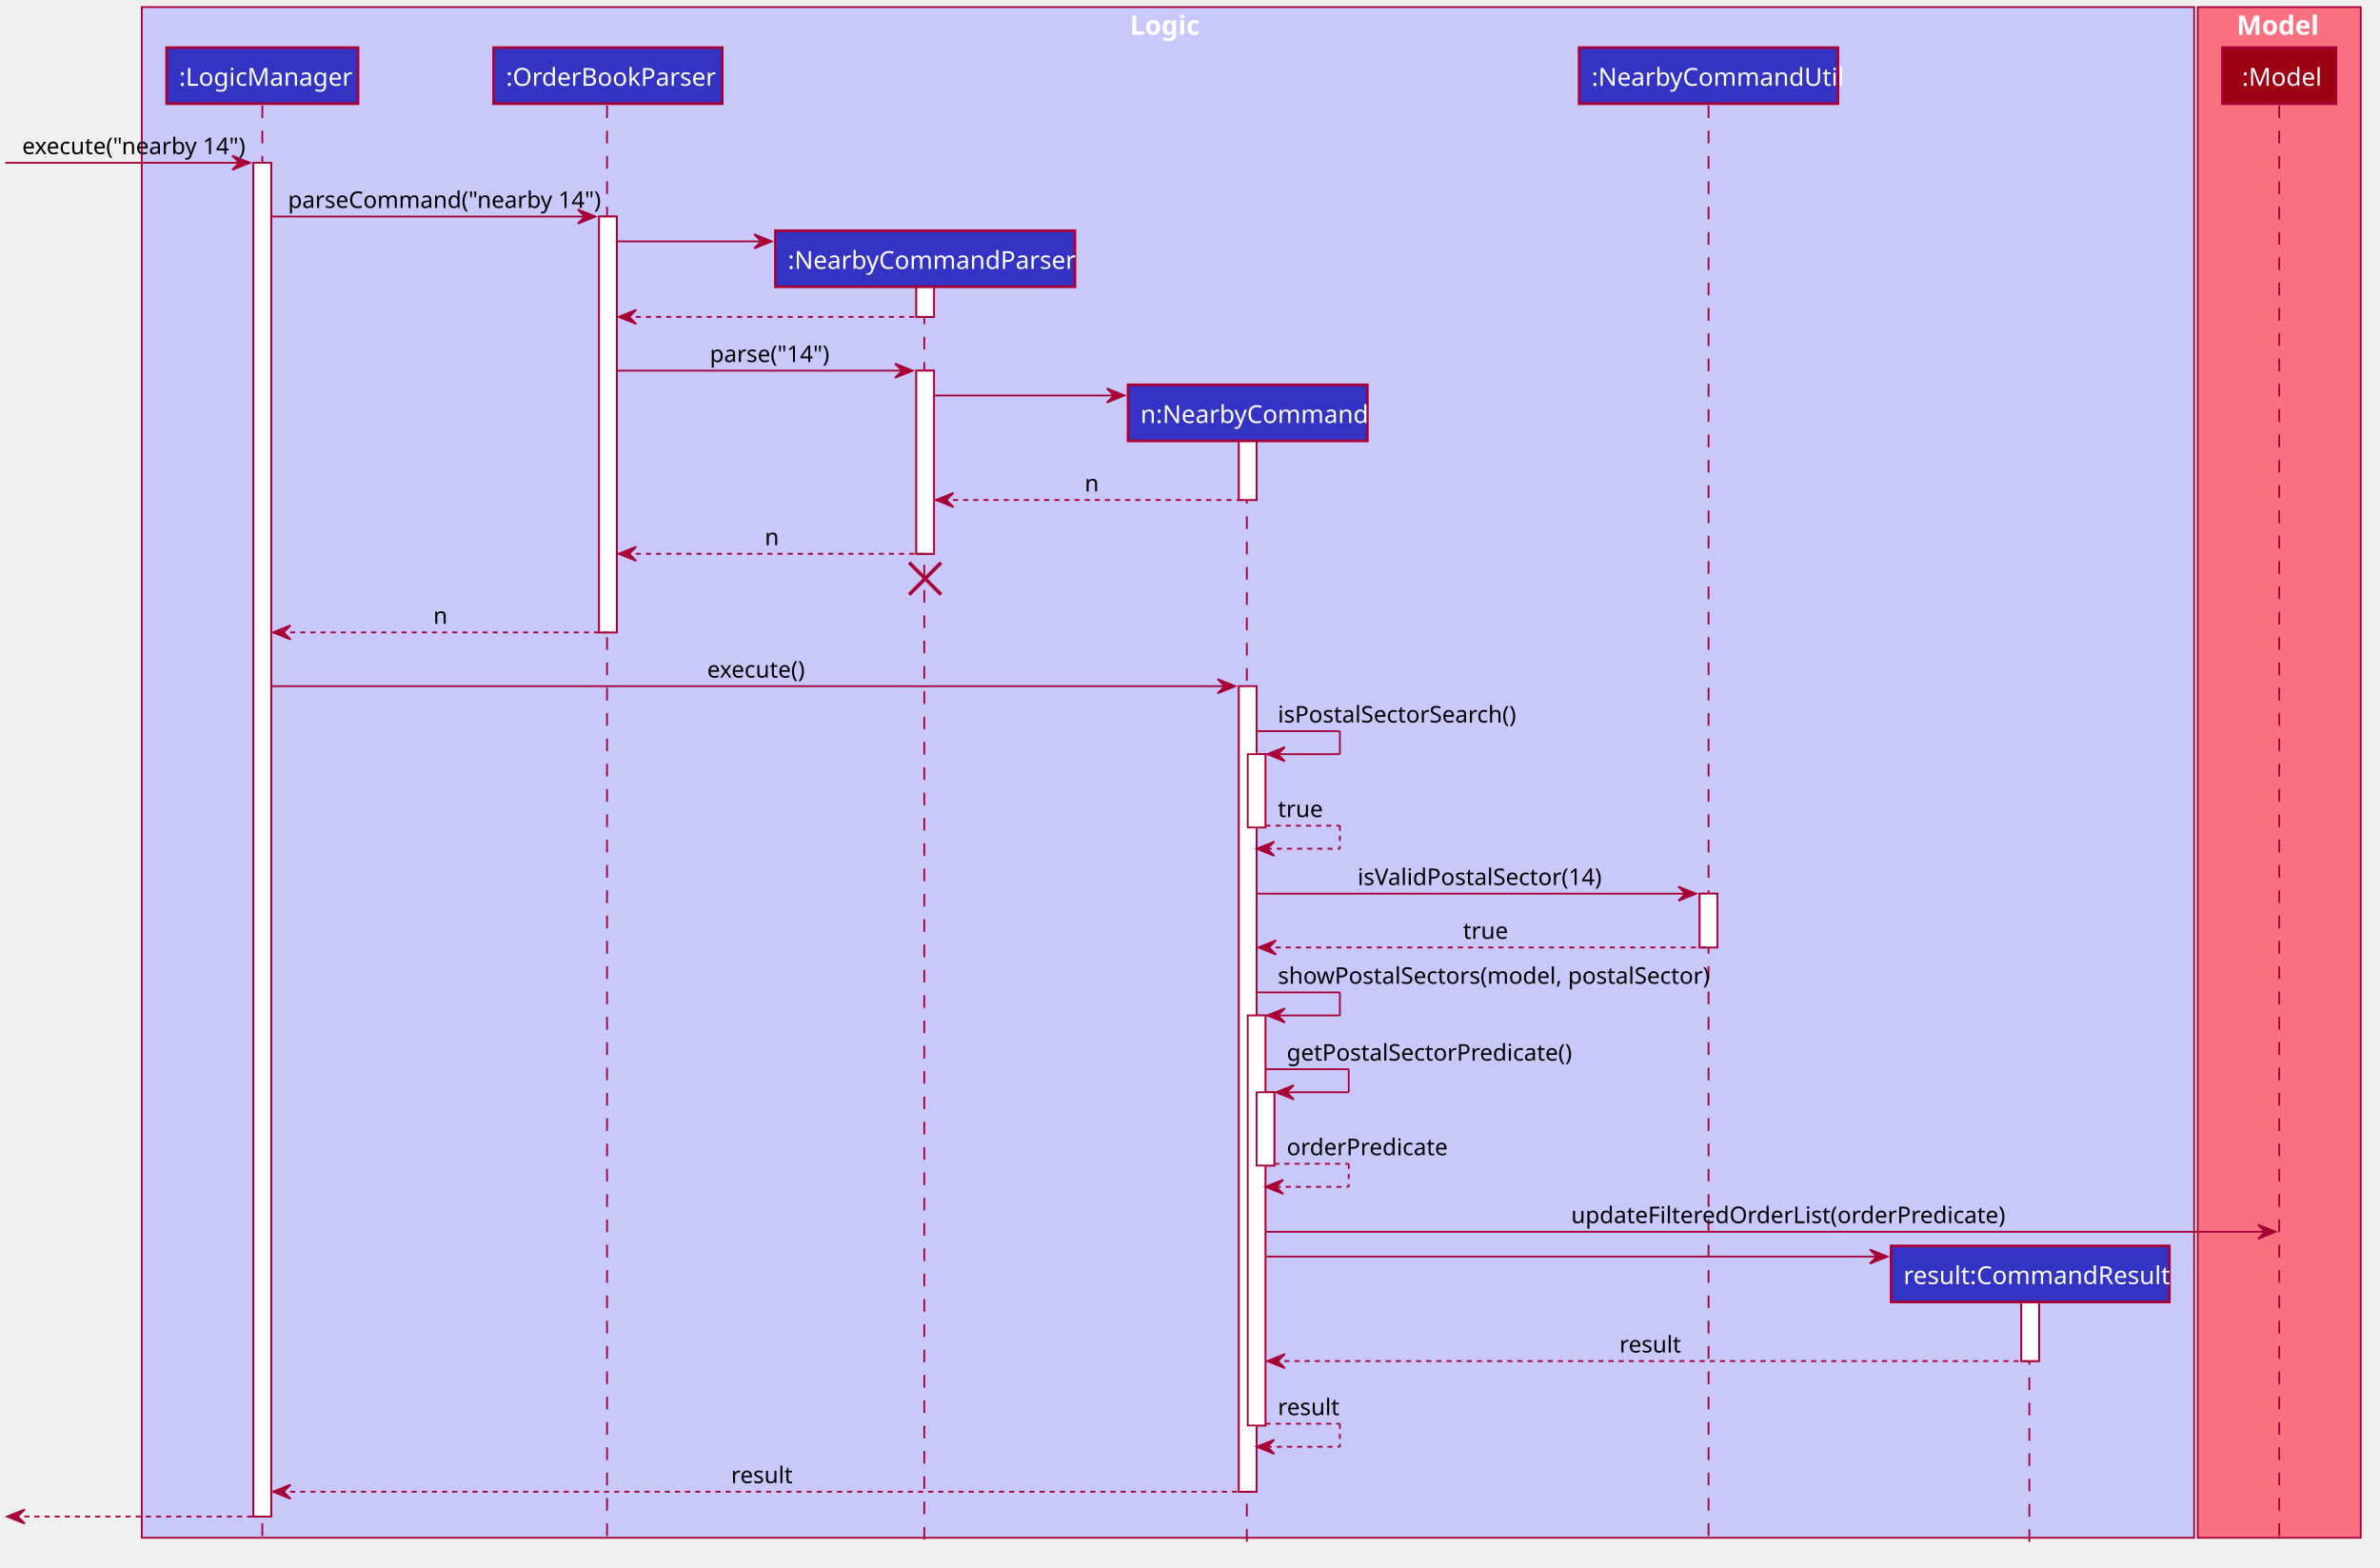
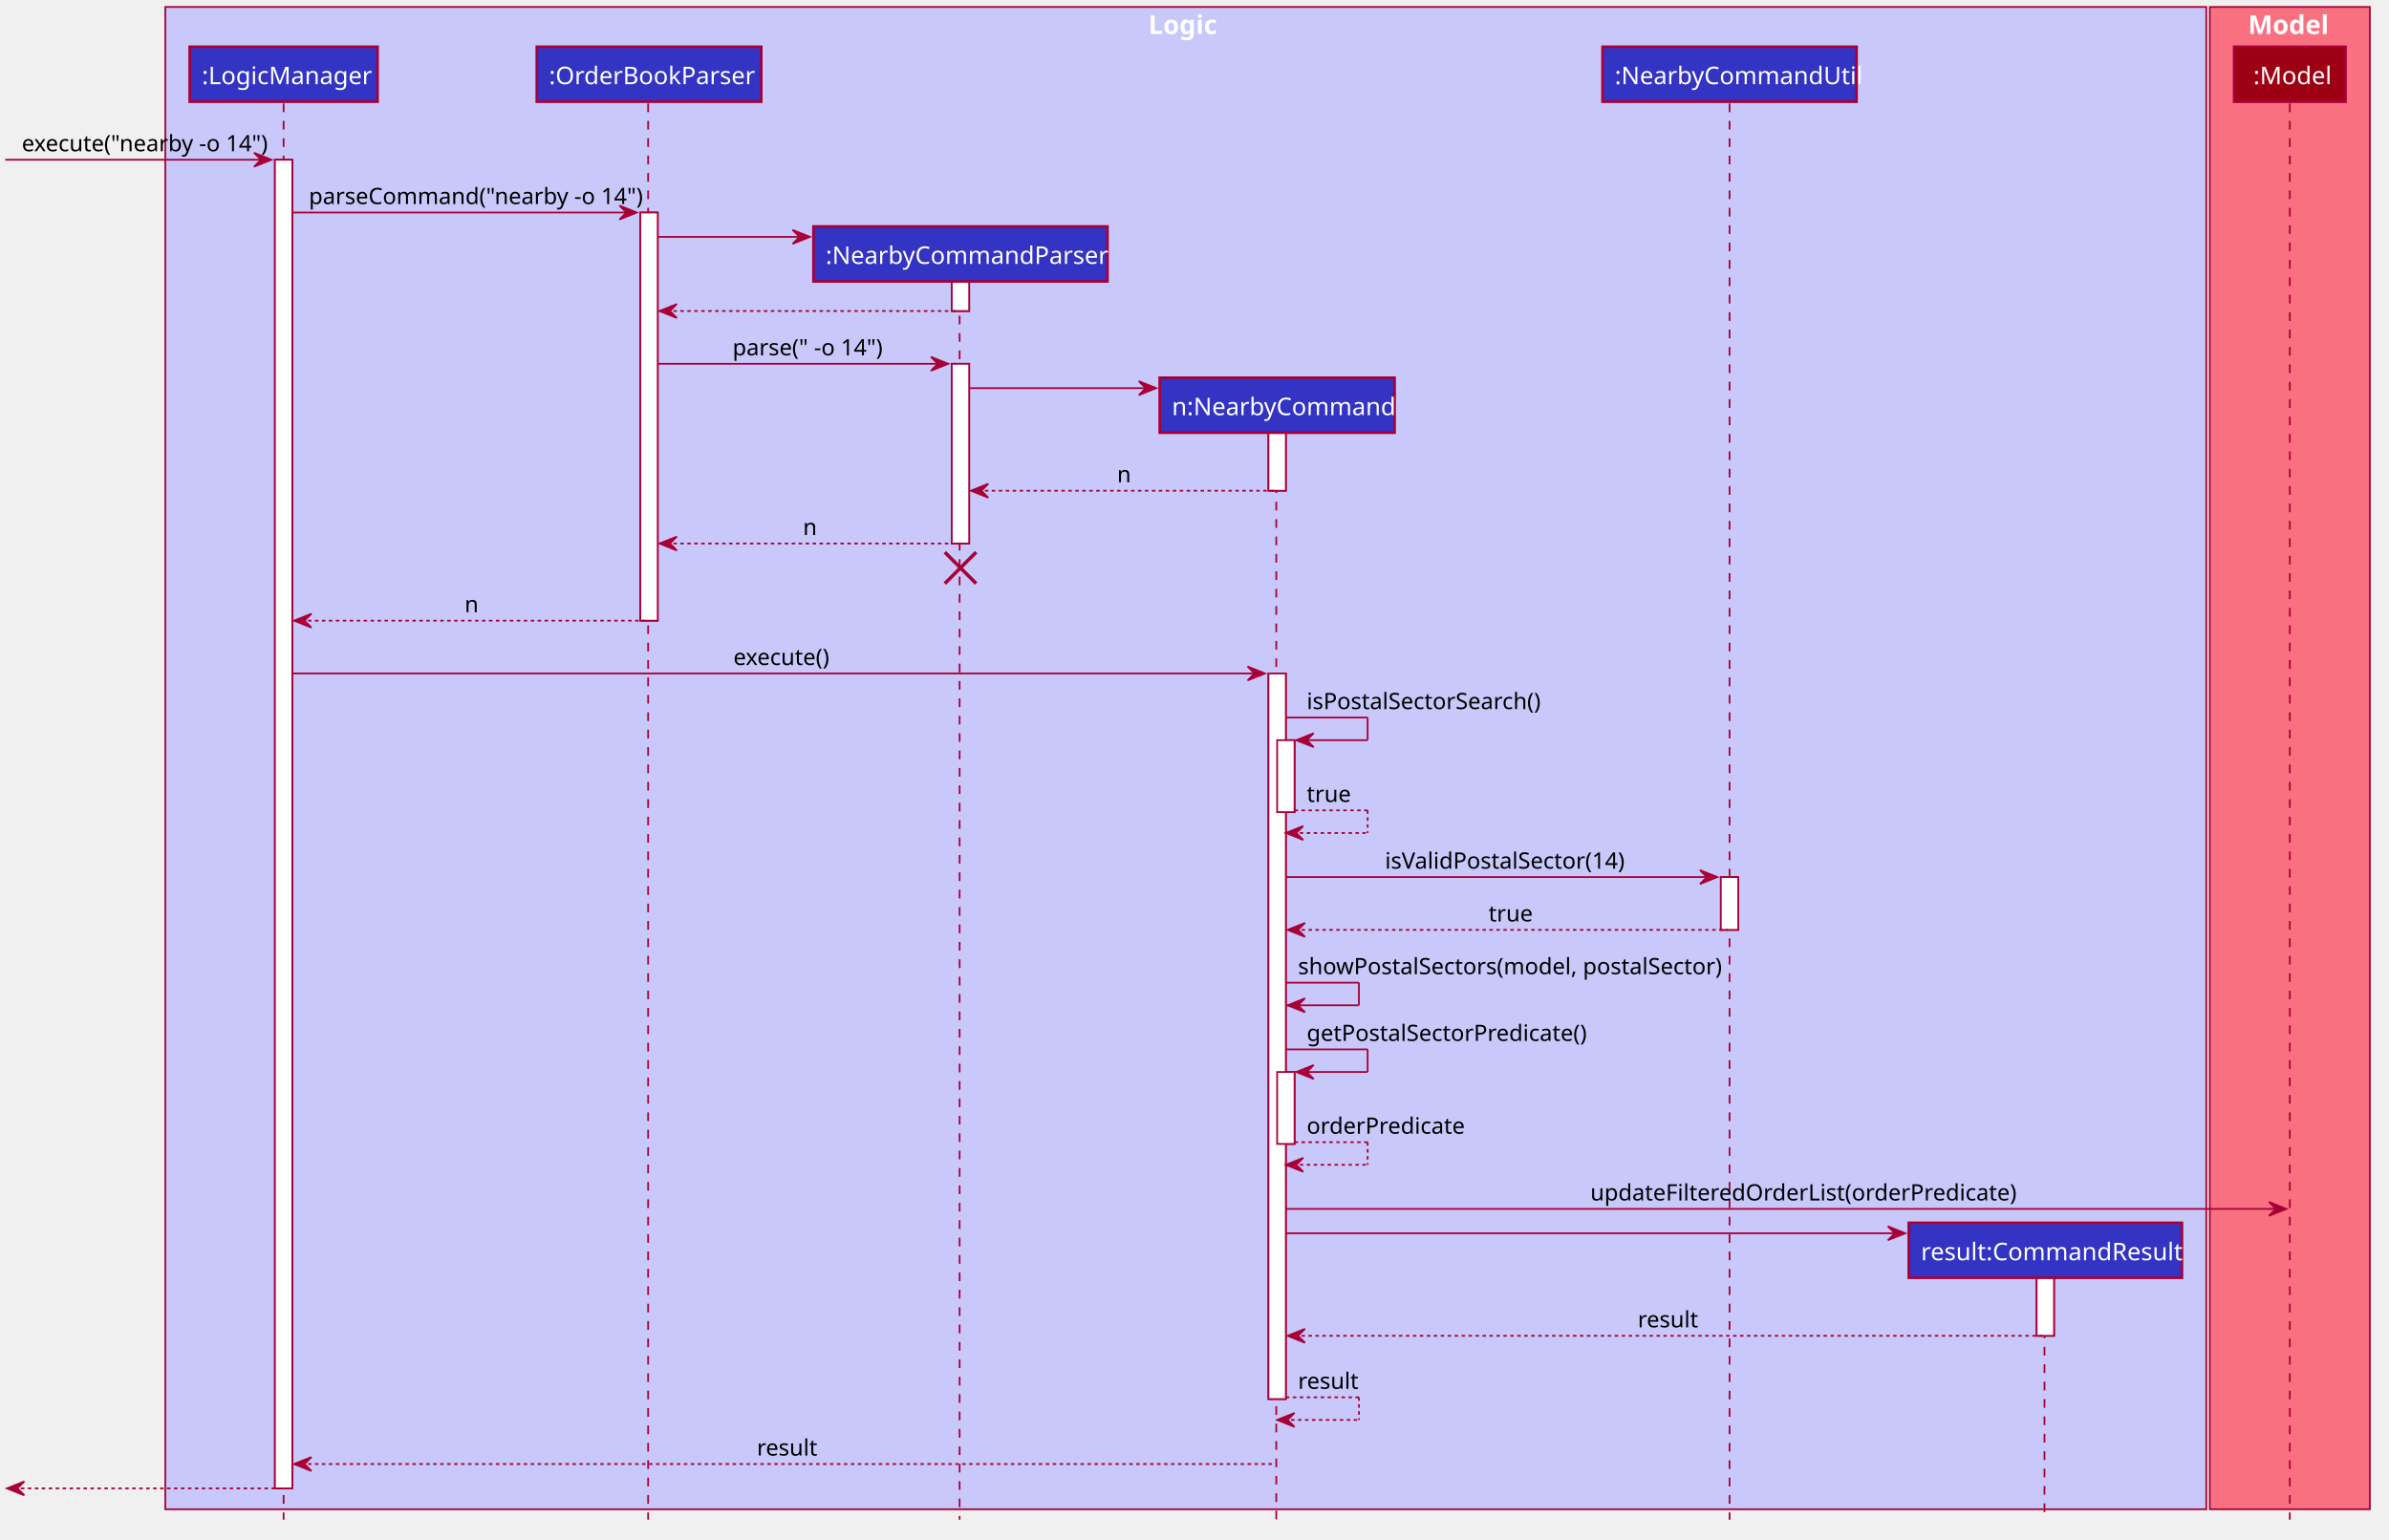
- <svg xmlns="http://www.w3.org/2000/svg" contentScriptType="application/ecmascript" contentStyleType="text/css" height="619.5px" preserveAspectRatio="none" style="width:940px;height:619px;" version="1.1" viewBox="0 0 940 619" width="940.1px" zoomAndPan="magnify">
+ <svg xmlns="http://www.w3.org/2000/svg" contentScriptType="application/ecmascript" contentStyleType="text/css" height="885px" preserveAspectRatio="none" style="width:1373px;height:885px;" version="1.1" viewBox="0 0 1373 885" width="1373px" zoomAndPan="magnify">
  <defs />
  <g>
-     <rect fill="#C8C8FA" height="604.543" style="stroke: #A80036; stroke-width: 0.7;" width="810.6" x="56" y="2.8" />
-     <text fill="#FFFFFF" font-family="sans-serif" font-size="10.5" font-weight="bold" lengthAdjust="spacingAndGlyphs" textLength="27.3" x="446.25" y="13.7">Logic</text>
-     <rect fill="#F97181" height="604.543" style="stroke: #A80036; stroke-width: 0.7;" width="64.4" x="868" y="2.8" />
-     <text fill="#FFFFFF" font-family="sans-serif" font-size="10.5" font-weight="bold" lengthAdjust="spacingAndGlyphs" textLength="30.8" x="883.4" y="13.7">Model</text>
-     <rect fill="#FFFFFF" height="534.663" style="stroke: #A80036; stroke-width: 0.7;" width="7" x="100.1" y="64.28" />
-     <rect fill="#FFFFFF" height="164.238" style="stroke: #A80036; stroke-width: 0.7;" width="7" x="236.6" y="85.526" />
-     <rect fill="#FFFFFF" height="22.827" style="stroke: #A80036; stroke-width: 0.7;" width="7" x="361.9" y="102.326" />
-     <rect fill="#FFFFFF" height="72.319" style="stroke: #A80036; stroke-width: 0.7;" width="7" x="361.9" y="146.398" />
-     <rect fill="#FFFFFF" height="34.273" style="stroke: #A80036; stroke-width: 0.7;" width="7" x="489.3" y="163.198" />
-     <rect fill="#FFFFFF" height="318.134" style="stroke: #A80036; stroke-width: 0.7;" width="7" x="489.3" y="271.009" />
-     <rect fill="#FFFFFF" height="28.946" style="stroke: #A80036; stroke-width: 0.7;" width="7" x="492.8" y="297.856" />
-     <rect fill="#FFFFFF" height="161.957" style="stroke: #A80036; stroke-width: 0.7;" width="7" x="492.8" y="401.04" />
-     <rect fill="#FFFFFF" height="28.946" style="stroke: #A80036; stroke-width: 0.7;" width="7" x="496.3" y="431.386" />
-     <rect fill="#FFFFFF" height="21.246" style="stroke: #A80036; stroke-width: 0.7;" width="7" x="671.3" y="352.948" />
-     <rect fill="#FFFFFF" height="34.273" style="stroke: #A80036; stroke-width: 0.7;" width="7" x="798.35" y="503.278" />
-     <line style="stroke: #A80036; stroke-width: 0.7; stroke-dasharray: 5.0,5.0;" x1="103.6" x2="103.6" y1="41.634" y2="611.543" />
-     <line style="stroke: #A80036; stroke-width: 0.7; stroke-dasharray: 5.0,5.0;" x1="239.75" x2="239.75" y1="41.634" y2="611.543" />
-     <line style="stroke: #A80036; stroke-width: 0.7; stroke-dasharray: 5.0,5.0;" x1="365.05" x2="365.05" y1="113.039" y2="611.543" />
-     <line style="stroke: #A80036; stroke-width: 0.7; stroke-dasharray: 5.0,5.0;" x1="492.45" x2="492.45" y1="173.912" y2="611.543" />
-     <line style="stroke: #A80036; stroke-width: 0.7; stroke-dasharray: 5.0,5.0;" x1="674.8" x2="674.8" y1="41.634" y2="611.543" />
-     <line style="stroke: #A80036; stroke-width: 0.7; stroke-dasharray: 5.0,5.0;" x1="801.5" x2="801.5" y1="513.991" y2="611.543" />
-     <line style="stroke: #A80036; stroke-width: 0.7; stroke-dasharray: 5.0,5.0;" x1="900.2" x2="900.2" y1="41.634" y2="611.543" />
-     <rect fill="#3333C4" height="22.127" style="stroke: #A80036; stroke-width: 1.05;" width="75.6" x="65.8" y="18.807" />
-     <text fill="#FFFFFF" font-family="sans-serif" font-size="9.8" lengthAdjust="spacingAndGlyphs" textLength="65.8" x="70.7" y="33.88">:LogicManager</text>
-     <rect fill="#3333C4" height="22.127" style="stroke: #A80036; stroke-width: 1.05;" width="90.3" x="194.95" y="18.807" />
-     <text fill="#FFFFFF" font-family="sans-serif" font-size="9.8" lengthAdjust="spacingAndGlyphs" textLength="80.5" x="199.85" y="33.88">:OrderBookParser</text>
-     <rect fill="#3333C4" height="22.127" style="stroke: #A80036; stroke-width: 1.05;" width="102.2" x="623.7" y="18.807" />
-     <text fill="#FFFFFF" font-family="sans-serif" font-size="9.8" lengthAdjust="spacingAndGlyphs" textLength="92.4" x="628.6" y="33.88">:NearbyCommandUtil</text>
-     <rect fill="#9D0012" height="22.127" style="stroke: #A80036; stroke-width: 1.05;" width="44.8" x="877.8" y="18.807" />
-     <text fill="#FFFFFF" font-family="sans-serif" font-size="9.8" lengthAdjust="spacingAndGlyphs" textLength="29.4" x="885.5" y="33.88">:Model</text>
-     <rect fill="#FFFFFF" height="534.663" style="stroke: #A80036; stroke-width: 0.7;" width="7" x="100.1" y="64.28" />
-     <rect fill="#FFFFFF" height="164.238" style="stroke: #A80036; stroke-width: 0.7;" width="7" x="236.6" y="85.526" />
-     <rect fill="#FFFFFF" height="22.827" style="stroke: #A80036; stroke-width: 0.7;" width="7" x="361.9" y="102.326" />
-     <rect fill="#FFFFFF" height="72.319" style="stroke: #A80036; stroke-width: 0.7;" width="7" x="361.9" y="146.398" />
-     <rect fill="#FFFFFF" height="34.273" style="stroke: #A80036; stroke-width: 0.7;" width="7" x="489.3" y="163.198" />
-     <rect fill="#FFFFFF" height="318.134" style="stroke: #A80036; stroke-width: 0.7;" width="7" x="489.3" y="271.009" />
-     <rect fill="#FFFFFF" height="28.946" style="stroke: #A80036; stroke-width: 0.7;" width="7" x="492.8" y="297.856" />
-     <rect fill="#FFFFFF" height="161.957" style="stroke: #A80036; stroke-width: 0.7;" width="7" x="492.8" y="401.04" />
-     <rect fill="#FFFFFF" height="28.946" style="stroke: #A80036; stroke-width: 0.7;" width="7" x="496.3" y="431.386" />
-     <rect fill="#FFFFFF" height="21.246" style="stroke: #A80036; stroke-width: 0.7;" width="7" x="671.3" y="352.948" />
-     <rect fill="#FFFFFF" height="34.273" style="stroke: #A80036; stroke-width: 0.7;" width="7" x="798.35" y="503.278" />
-     <polygon fill="#A80036" points="91.7,61.48,98.7,64.28,91.7,67.08,94.5,64.28" style="stroke: #A80036; stroke-width: 0.7;" />
-     <line style="stroke: #A80036; stroke-width: 0.7;" x1="2.1" x2="95.9" y1="64.28" y2="64.28" />
-     <text fill="#000000" font-family="sans-serif" font-size="9.1" lengthAdjust="spacingAndGlyphs" textLength="84.7" x="8.75" y="60.88">execute("nearby 14")</text>
-     <polygon fill="#A80036" points="228.2,82.726,235.2,85.526,228.2,88.326,231,85.526" style="stroke: #A80036; stroke-width: 0.7;" />
-     <line style="stroke: #A80036; stroke-width: 0.7;" x1="107.1" x2="232.4" y1="85.526" y2="85.526" />
-     <text fill="#000000" font-family="sans-serif" font-size="9.1" lengthAdjust="spacingAndGlyphs" textLength="116.2" x="113.75" y="82.126">parseCommand("nearby 14")</text>
-     <polygon fill="#A80036" points="297.85,92.526,304.85,95.326,297.85,98.126,300.65,95.326" style="stroke: #A80036; stroke-width: 0.7;" />
-     <line style="stroke: #A80036; stroke-width: 0.7;" x1="243.6" x2="302.05" y1="95.326" y2="95.326" />
-     <rect fill="#3333C4" height="22.127" style="stroke: #A80036; stroke-width: 1.05;" width="118.3" x="306.25" y="91.126" />
-     <text fill="#FFFFFF" font-family="sans-serif" font-size="9.8" lengthAdjust="spacingAndGlyphs" textLength="108.5" x="311.15" y="106.199">:NearbyCommandParser</text>
-     <polygon fill="#A80036" points="251.3,122.352,244.3,125.152,251.3,127.952,248.5,125.152" style="stroke: #A80036; stroke-width: 0.7;" />
-     <line style="stroke: #A80036; stroke-width: 0.7; stroke-dasharray: 2.0,2.0;" x1="247.1" x2="364.7" y1="125.152" y2="125.152" />
-     <polygon fill="#A80036" points="353.5,143.598,360.5,146.398,353.5,149.198,356.3,146.398" style="stroke: #A80036; stroke-width: 0.7;" />
-     <line style="stroke: #A80036; stroke-width: 0.7;" x1="243.6" x2="357.7" y1="146.398" y2="146.398" />
-     <text fill="#000000" font-family="sans-serif" font-size="9.1" lengthAdjust="spacingAndGlyphs" textLength="44.8" x="280.35" y="142.999">parse("14")</text>
-     <polygon fill="#A80036" points="437.15,153.398,444.15,156.198,437.15,158.998,439.95,156.198" style="stroke: #A80036; stroke-width: 0.7;" />
-     <line style="stroke: #A80036; stroke-width: 0.7;" x1="368.9" x2="441.35" y1="156.198" y2="156.198" />
-     <rect fill="#3333C4" height="22.127" style="stroke: #A80036; stroke-width: 1.05;" width="94.5" x="445.55" y="151.998" />
-     <text fill="#FFFFFF" font-family="sans-serif" font-size="9.8" lengthAdjust="spacingAndGlyphs" textLength="84.7" x="450.45" y="167.072">n:NearbyCommand</text>
-     <polygon fill="#A80036" points="376.6,194.671,369.6,197.471,376.6,200.271,373.8,197.471" style="stroke: #A80036; stroke-width: 0.7;" />
-     <line style="stroke: #A80036; stroke-width: 0.7; stroke-dasharray: 2.0,2.0;" x1="372.4" x2="492.1" y1="197.471" y2="197.471" />
-     <text fill="#000000" font-family="sans-serif" font-size="9.1" lengthAdjust="spacingAndGlyphs" textLength="4.9" x="428.4" y="194.072">n</text>
-     <polygon fill="#A80036" points="251.3,215.917,244.3,218.717,251.3,221.517,248.5,218.717" style="stroke: #A80036; stroke-width: 0.7;" />
-     <line style="stroke: #A80036; stroke-width: 0.7; stroke-dasharray: 2.0,2.0;" x1="247.1" x2="364.7" y1="218.717" y2="218.717" />
-     <text fill="#000000" font-family="sans-serif" font-size="9.1" lengthAdjust="spacingAndGlyphs" textLength="4.9" x="302.05" y="215.318">n</text>
-     <line style="stroke: #A80036; stroke-width: 1.4;" x1="359.1" x2="371.7" y1="222.217" y2="234.817" />
-     <line style="stroke: #A80036; stroke-width: 1.4;" x1="359.1" x2="371.7" y1="234.817" y2="222.217" />
-     <polygon fill="#A80036" points="114.8,246.963,107.8,249.763,114.8,252.563,112,249.763" style="stroke: #A80036; stroke-width: 0.7;" />
-     <line style="stroke: #A80036; stroke-width: 0.7; stroke-dasharray: 2.0,2.0;" x1="110.6" x2="239.4" y1="249.763" y2="249.763" />
-     <text fill="#000000" font-family="sans-serif" font-size="9.1" lengthAdjust="spacingAndGlyphs" textLength="4.9" x="171.15" y="246.364">n</text>
-     <polygon fill="#A80036" points="480.9,268.209,487.9,271.009,480.9,273.809,483.7,271.009" style="stroke: #A80036; stroke-width: 0.7;" />
-     <line style="stroke: #A80036; stroke-width: 0.7;" x1="107.1" x2="485.1" y1="271.009" y2="271.009" />
-     <text fill="#000000" font-family="sans-serif" font-size="9.1" lengthAdjust="spacingAndGlyphs" textLength="37.8" x="279.3" y="267.61">execute()</text>
-     <line style="stroke: #A80036; stroke-width: 0.7;" x1="496.3" x2="529.2" y1="288.755" y2="288.755" />
-     <line style="stroke: #A80036; stroke-width: 0.7;" x1="529.2" x2="529.2" y1="288.755" y2="297.856" />
-     <line style="stroke: #A80036; stroke-width: 0.7;" x1="500.5" x2="529.2" y1="297.856" y2="297.856" />
-     <polygon fill="#A80036" points="507.5,295.055,500.5,297.856,507.5,300.656,504.7,297.856" style="stroke: #A80036; stroke-width: 0.7;" />
-     <text fill="#000000" font-family="sans-serif" font-size="9.1" lengthAdjust="spacingAndGlyphs" textLength="93.8" x="504.7" y="285.356">isPostalSectorSearch()</text>
-     <line style="stroke: #A80036; stroke-width: 0.7; stroke-dasharray: 2.0,2.0;" x1="499.8" x2="529.2" y1="326.102" y2="326.102" />
-     <line style="stroke: #A80036; stroke-width: 0.7; stroke-dasharray: 2.0,2.0;" x1="529.2" x2="529.2" y1="326.102" y2="335.202" />
-     <line style="stroke: #A80036; stroke-width: 0.7; stroke-dasharray: 2.0,2.0;" x1="496.3" x2="529.2" y1="335.202" y2="335.202" />
-     <polygon fill="#A80036" points="503.3,332.402,496.3,335.202,503.3,338.002,500.5,335.202" style="stroke: #A80036; stroke-width: 0.7;" />
-     <text fill="#000000" font-family="sans-serif" font-size="9.1" lengthAdjust="spacingAndGlyphs" textLength="15.4" x="504.7" y="322.702">true</text>
-     <polygon fill="#A80036" points="662.9,350.148,669.9,352.948,662.9,355.748,665.7,352.948" style="stroke: #A80036; stroke-width: 0.7;" />
-     <line style="stroke: #A80036; stroke-width: 0.7;" x1="496.3" x2="667.1" y1="352.948" y2="352.948" />
-     <text fill="#000000" font-family="sans-serif" font-size="9.1" lengthAdjust="spacingAndGlyphs" textLength="95.2" x="536.2" y="349.548">isValidPostalSector(14)</text>
-     <polygon fill="#A80036" points="504,371.394,497,374.194,504,376.994,501.2,374.194" style="stroke: #A80036; stroke-width: 0.7;" />
-     <line style="stroke: #A80036; stroke-width: 0.7; stroke-dasharray: 2.0,2.0;" x1="499.8" x2="674.1" y1="374.194" y2="374.194" />
-     <text fill="#000000" font-family="sans-serif" font-size="9.1" lengthAdjust="spacingAndGlyphs" textLength="15.4" x="577.85" y="370.794">true</text>
-     <line style="stroke: #A80036; stroke-width: 0.7;" x1="496.3" x2="529.2" y1="391.94" y2="391.94" />
-     <line style="stroke: #A80036; stroke-width: 0.7;" x1="529.2" x2="529.2" y1="391.94" y2="401.04" />
-     <line style="stroke: #A80036; stroke-width: 0.7;" x1="500.5" x2="529.2" y1="401.04" y2="401.04" />
-     <polygon fill="#A80036" points="507.5,398.24,500.5,401.04,507.5,403.84,504.7,401.04" style="stroke: #A80036; stroke-width: 0.7;" />
-     <text fill="#000000" font-family="sans-serif" font-size="9.1" lengthAdjust="spacingAndGlyphs" textLength="165.2" x="504.7" y="388.54">showPostalSectors(model, postalSector)</text>
-     <line style="stroke: #A80036; stroke-width: 0.7;" x1="499.8" x2="532.7" y1="422.286" y2="422.286" />
-     <line style="stroke: #A80036; stroke-width: 0.7;" x1="532.7" x2="532.7" y1="422.286" y2="431.386" />
-     <line style="stroke: #A80036; stroke-width: 0.7;" x1="504" x2="532.7" y1="431.386" y2="431.386" />
-     <polygon fill="#A80036" points="511,428.586,504,431.386,511,434.186,508.2,431.386" style="stroke: #A80036; stroke-width: 0.7;" />
-     <text fill="#000000" font-family="sans-serif" font-size="9.1" lengthAdjust="spacingAndGlyphs" textLength="109.2" x="508.2" y="418.886">getPostalSectorPredicate()</text>
-     <line style="stroke: #A80036; stroke-width: 0.7; stroke-dasharray: 2.0,2.0;" x1="503.3" x2="532.7" y1="459.632" y2="459.632" />
-     <line style="stroke: #A80036; stroke-width: 0.7; stroke-dasharray: 2.0,2.0;" x1="532.7" x2="532.7" y1="459.632" y2="468.732" />
-     <line style="stroke: #A80036; stroke-width: 0.7; stroke-dasharray: 2.0,2.0;" x1="499.8" x2="532.7" y1="468.732" y2="468.732" />
-     <polygon fill="#A80036" points="506.8,465.932,499.8,468.732,506.8,471.532,504,468.732" style="stroke: #A80036; stroke-width: 0.7;" />
-     <text fill="#000000" font-family="sans-serif" font-size="9.1" lengthAdjust="spacingAndGlyphs" textLength="58.8" x="508.2" y="456.233">orderPredicate</text>
-     <polygon fill="#A80036" points="891.8,483.678,898.8,486.478,891.8,489.278,894.6,486.478" style="stroke: #A80036; stroke-width: 0.7;" />
-     <line style="stroke: #A80036; stroke-width: 0.7;" x1="499.8" x2="896" y1="486.478" y2="486.478" />
-     <text fill="#000000" font-family="sans-serif" font-size="9.1" lengthAdjust="spacingAndGlyphs" textLength="158.9" x="620.55" y="483.079">updateFilteredOrderList(orderPredicate)</text>
-     <polygon fill="#A80036" points="738.5,493.478,745.5,496.278,738.5,499.078,741.3,496.278" style="stroke: #A80036; stroke-width: 0.7;" />
-     <line style="stroke: #A80036; stroke-width: 0.7;" x1="499.8" x2="742.7" y1="496.278" y2="496.278" />
-     <rect fill="#3333C4" height="22.127" style="stroke: #A80036; stroke-width: 1.05;" width="109.9" x="746.9" y="492.078" />
-     <text fill="#FFFFFF" font-family="sans-serif" font-size="9.8" lengthAdjust="spacingAndGlyphs" textLength="100.1" x="751.8" y="507.151">result:CommandResult</text>
-     <polygon fill="#A80036" points="507.5,534.751,500.5,537.551,507.5,540.351,504.7,537.551" style="stroke: #A80036; stroke-width: 0.7;" />
-     <line style="stroke: #A80036; stroke-width: 0.7; stroke-dasharray: 2.0,2.0;" x1="503.3" x2="801.15" y1="537.551" y2="537.551" />
-     <text fill="#000000" font-family="sans-serif" font-size="9.1" lengthAdjust="spacingAndGlyphs" textLength="22.4" x="639.625" y="534.151">result</text>
-     <line style="stroke: #A80036; stroke-width: 0.7; stroke-dasharray: 2.0,2.0;" x1="499.8" x2="529.2" y1="562.297" y2="562.297" />
-     <line style="stroke: #A80036; stroke-width: 0.7; stroke-dasharray: 2.0,2.0;" x1="529.2" x2="529.2" y1="562.297" y2="571.397" />
-     <line style="stroke: #A80036; stroke-width: 0.7; stroke-dasharray: 2.0,2.0;" x1="496.3" x2="529.2" y1="571.397" y2="571.397" />
-     <polygon fill="#A80036" points="503.3,568.597,496.3,571.397,503.3,574.197,500.5,571.397" style="stroke: #A80036; stroke-width: 0.7;" />
-     <text fill="#000000" font-family="sans-serif" font-size="9.1" lengthAdjust="spacingAndGlyphs" textLength="22.4" x="504.7" y="558.897">result</text>
-     <polygon fill="#A80036" points="114.8,586.343,107.8,589.143,114.8,591.943,112,589.143" style="stroke: #A80036; stroke-width: 0.7;" />
-     <line style="stroke: #A80036; stroke-width: 0.7; stroke-dasharray: 2.0,2.0;" x1="110.6" x2="492.1" y1="589.143" y2="589.143" />
-     <text fill="#000000" font-family="sans-serif" font-size="9.1" lengthAdjust="spacingAndGlyphs" textLength="22.4" x="288.75" y="585.744">result</text>
-     <polygon fill="#A80036" points="9.8,596.143,2.8,598.943,9.8,601.743,7,598.943" style="stroke: #A80036; stroke-width: 0.7;" />
-     <line style="stroke: #A80036; stroke-width: 0.7; stroke-dasharray: 2.0,2.0;" x1="5.6" x2="102.9" y1="598.943" y2="598.943" />
+     <rect fill="#C8C8FA" height="863.633" style="stroke: #A80036; stroke-width: 1.0;" width="1173" x="95" y="4" />
+     <text fill="#FFFFFF" font-family="sans-serif" font-size="15" font-weight="bold" lengthAdjust="spacingAndGlyphs" textLength="39" x="660" y="19.571">Logic</text>
+     <rect fill="#F97181" height="863.633" style="stroke: #A80036; stroke-width: 1.0;" width="92" x="1270" y="4" />
+     <text fill="#FFFFFF" font-family="sans-serif" font-size="15" font-weight="bold" lengthAdjust="spacingAndGlyphs" textLength="44" x="1292" y="19.571">Model</text>
+     <rect fill="#FFFFFF" height="763.805" style="stroke: #A80036; stroke-width: 1.0;" width="10" x="158" y="91.828" />
+     <rect fill="#FFFFFF" height="234.625" style="stroke: #A80036; stroke-width: 1.0;" width="10" x="368" y="122.18" />
+     <rect fill="#FFFFFF" height="32.609" style="stroke: #A80036; stroke-width: 1.0;" width="10" x="547" y="146.18" />
+     <rect fill="#FFFFFF" height="103.312" style="stroke: #A80036; stroke-width: 1.0;" width="10" x="547" y="209.141" />
+     <rect fill="#FFFFFF" height="48.961" style="stroke: #A80036; stroke-width: 1.0;" width="10" x="729" y="233.141" />
+     <rect fill="#FFFFFF" height="417.125" style="stroke: #A80036; stroke-width: 1.0;" width="10" x="729" y="387.156" />
+     <rect fill="#FFFFFF" height="41.352" style="stroke: #A80036; stroke-width: 1.0;" width="10" x="734" y="425.508" />
+     <rect fill="#FFFFFF" height="41.352" style="stroke: #A80036; stroke-width: 1.0;" width="10" x="734" y="616.266" />
+     <rect fill="#FFFFFF" height="30.352" style="stroke: #A80036; stroke-width: 1.0;" width="10" x="989" y="504.211" />
+     <rect fill="#FFFFFF" height="48.961" style="stroke: #A80036; stroke-width: 1.0;" width="10" x="1170.5" y="718.969" />
+     <line style="stroke: #A80036; stroke-width: 1.0; stroke-dasharray: 5.0,5.0;" x1="163" x2="163" y1="59.477" y2="873.633" />
+     <line style="stroke: #A80036; stroke-width: 1.0; stroke-dasharray: 5.0,5.0;" x1="372.5" x2="372.5" y1="59.477" y2="873.633" />
+     <line style="stroke: #A80036; stroke-width: 1.0; stroke-dasharray: 5.0,5.0;" x1="551.5" x2="551.5" y1="161.484" y2="873.633" />
+     <line style="stroke: #A80036; stroke-width: 1.0; stroke-dasharray: 5.0,5.0;" x1="733.5" x2="733.5" y1="248.445" y2="873.633" />
+     <line style="stroke: #A80036; stroke-width: 1.0; stroke-dasharray: 5.0,5.0;" x1="994" x2="994" y1="59.477" y2="873.633" />
+     <line style="stroke: #A80036; stroke-width: 1.0; stroke-dasharray: 5.0,5.0;" x1="1175" x2="1175" y1="734.273" y2="873.633" />
+     <line style="stroke: #A80036; stroke-width: 1.0; stroke-dasharray: 5.0,5.0;" x1="1316" x2="1316" y1="59.477" y2="873.633" />
+     <rect fill="#3333C4" height="31.609" style="stroke: #A80036; stroke-width: 1.5;" width="108" x="109" y="26.867" />
+     <text fill="#FFFFFF" font-family="sans-serif" font-size="14" lengthAdjust="spacingAndGlyphs" textLength="94" x="116" y="48.4">:LogicManager</text>
+     <rect fill="#3333C4" height="31.609" style="stroke: #A80036; stroke-width: 1.5;" width="129" x="308.5" y="26.867" />
+     <text fill="#FFFFFF" font-family="sans-serif" font-size="14" lengthAdjust="spacingAndGlyphs" textLength="115" x="315.5" y="48.4">:OrderBookParser</text>
+     <rect fill="#3333C4" height="31.609" style="stroke: #A80036; stroke-width: 1.5;" width="146" x="921" y="26.867" />
+     <text fill="#FFFFFF" font-family="sans-serif" font-size="14" lengthAdjust="spacingAndGlyphs" textLength="132" x="928" y="48.4">:NearbyCommandUtil</text>
+     <rect fill="#9D0012" height="31.609" style="stroke: #A80036; stroke-width: 1.5;" width="64" x="1284" y="26.867" />
+     <text fill="#FFFFFF" font-family="sans-serif" font-size="14" lengthAdjust="spacingAndGlyphs" textLength="42" x="1295" y="48.4">:Model</text>
+     <rect fill="#FFFFFF" height="763.805" style="stroke: #A80036; stroke-width: 1.0;" width="10" x="158" y="91.828" />
+     <rect fill="#FFFFFF" height="234.625" style="stroke: #A80036; stroke-width: 1.0;" width="10" x="368" y="122.18" />
+     <rect fill="#FFFFFF" height="32.609" style="stroke: #A80036; stroke-width: 1.0;" width="10" x="547" y="146.18" />
+     <rect fill="#FFFFFF" height="103.312" style="stroke: #A80036; stroke-width: 1.0;" width="10" x="547" y="209.141" />
+     <rect fill="#FFFFFF" height="48.961" style="stroke: #A80036; stroke-width: 1.0;" width="10" x="729" y="233.141" />
+     <rect fill="#FFFFFF" height="417.125" style="stroke: #A80036; stroke-width: 1.0;" width="10" x="729" y="387.156" />
+     <rect fill="#FFFFFF" height="41.352" style="stroke: #A80036; stroke-width: 1.0;" width="10" x="734" y="425.508" />
+     <rect fill="#FFFFFF" height="41.352" style="stroke: #A80036; stroke-width: 1.0;" width="10" x="734" y="616.266" />
+     <rect fill="#FFFFFF" height="30.352" style="stroke: #A80036; stroke-width: 1.0;" width="10" x="989" y="504.211" />
+     <rect fill="#FFFFFF" height="48.961" style="stroke: #A80036; stroke-width: 1.0;" width="10" x="1170.5" y="718.969" />
+     <polygon fill="#A80036" points="146,87.828,156,91.828,146,95.828,150,91.828" style="stroke: #A80036; stroke-width: 1.0;" />
+     <line style="stroke: #A80036; stroke-width: 1.0;" x1="3" x2="152" y1="91.828" y2="91.828" />
+     <text fill="#000000" font-family="sans-serif" font-size="13" lengthAdjust="spacingAndGlyphs" textLength="136" x="12.5" y="86.972">execute("nearby -o 14")</text>
+     <polygon fill="#A80036" points="356,118.18,366,122.18,356,126.18,360,122.18" style="stroke: #A80036; stroke-width: 1.0;" />
+     <line style="stroke: #A80036; stroke-width: 1.0;" x1="168" x2="362" y1="122.18" y2="122.18" />
+     <text fill="#000000" font-family="sans-serif" font-size="13" lengthAdjust="spacingAndGlyphs" textLength="181" x="177.5" y="117.323">parseCommand("nearby -o 14")</text>
+     <polygon fill="#A80036" points="455.5,132.18,465.5,136.18,455.5,140.18,459.5,136.18" style="stroke: #A80036; stroke-width: 1.0;" />
+     <line style="stroke: #A80036; stroke-width: 1.0;" x1="378" x2="461.5" y1="136.18" y2="136.18" />
+     <rect fill="#3333C4" height="31.609" style="stroke: #A80036; stroke-width: 1.5;" width="169" x="467.5" y="130.18" />
+     <text fill="#FFFFFF" font-family="sans-serif" font-size="14" lengthAdjust="spacingAndGlyphs" textLength="155" x="474.5" y="151.713">:NearbyCommandParser</text>
+     <polygon fill="#A80036" points="389,174.789,379,178.789,389,182.789,385,178.789" style="stroke: #A80036; stroke-width: 1.0;" />
+     <line style="stroke: #A80036; stroke-width: 1.0; stroke-dasharray: 2.0,2.0;" x1="383" x2="551" y1="178.789" y2="178.789" />
+     <polygon fill="#A80036" points="535,205.141,545,209.141,535,213.141,539,209.141" style="stroke: #A80036; stroke-width: 1.0;" />
+     <line style="stroke: #A80036; stroke-width: 1.0;" x1="378" x2="541" y1="209.141" y2="209.141" />
+     <text fill="#000000" font-family="sans-serif" font-size="13" lengthAdjust="spacingAndGlyphs" textLength="83" x="421" y="204.284">parse(" -o 14")</text>
+     <polygon fill="#A80036" points="654.5,219.141,664.5,223.141,654.5,227.141,658.5,223.141" style="stroke: #A80036; stroke-width: 1.0;" />
+     <line style="stroke: #A80036; stroke-width: 1.0;" x1="557" x2="660.5" y1="223.141" y2="223.141" />
+     <rect fill="#3333C4" height="31.609" style="stroke: #A80036; stroke-width: 1.5;" width="135" x="666.5" y="217.141" />
+     <text fill="#FFFFFF" font-family="sans-serif" font-size="14" lengthAdjust="spacingAndGlyphs" textLength="121" x="673.5" y="238.674">n:NearbyCommand</text>
+     <polygon fill="#A80036" points="568,278.102,558,282.102,568,286.102,564,282.102" style="stroke: #A80036; stroke-width: 1.0;" />
+     <line style="stroke: #A80036; stroke-width: 1.0; stroke-dasharray: 2.0,2.0;" x1="562" x2="733" y1="282.102" y2="282.102" />
+     <text fill="#000000" font-family="sans-serif" font-size="13" lengthAdjust="spacingAndGlyphs" textLength="7" x="642" y="277.245">n</text>
+     <polygon fill="#A80036" points="389,308.453,379,312.453,389,316.453,385,312.453" style="stroke: #A80036; stroke-width: 1.0;" />
+     <line style="stroke: #A80036; stroke-width: 1.0; stroke-dasharray: 2.0,2.0;" x1="383" x2="551" y1="312.453" y2="312.453" />
+     <text fill="#000000" font-family="sans-serif" font-size="13" lengthAdjust="spacingAndGlyphs" textLength="7" x="461.5" y="307.597">n</text>
+     <line style="stroke: #A80036; stroke-width: 2.0;" x1="543" x2="561" y1="317.453" y2="335.453" />
+     <line style="stroke: #A80036; stroke-width: 2.0;" x1="543" x2="561" y1="335.453" y2="317.453" />
+     <polygon fill="#A80036" points="179,352.805,169,356.805,179,360.805,175,356.805" style="stroke: #A80036; stroke-width: 1.0;" />
+     <line style="stroke: #A80036; stroke-width: 1.0; stroke-dasharray: 2.0,2.0;" x1="173" x2="372" y1="356.805" y2="356.805" />
+     <text fill="#000000" font-family="sans-serif" font-size="13" lengthAdjust="spacingAndGlyphs" textLength="7" x="267" y="351.948">n</text>
+     <polygon fill="#A80036" points="717,383.156,727,387.156,717,391.156,721,387.156" style="stroke: #A80036; stroke-width: 1.0;" />
+     <line style="stroke: #A80036; stroke-width: 1.0;" x1="168" x2="723" y1="387.156" y2="387.156" />
+     <text fill="#000000" font-family="sans-serif" font-size="13" lengthAdjust="spacingAndGlyphs" textLength="54" x="421.5" y="382.3">execute()</text>
+     <line style="stroke: #A80036; stroke-width: 1.0;" x1="739" x2="786" y1="412.508" y2="412.508" />
+     <line style="stroke: #A80036; stroke-width: 1.0;" x1="786" x2="786" y1="412.508" y2="425.508" />
+     <line style="stroke: #A80036; stroke-width: 1.0;" x1="745" x2="786" y1="425.508" y2="425.508" />
+     <polygon fill="#A80036" points="755,421.508,745,425.508,755,429.508,751,425.508" style="stroke: #A80036; stroke-width: 1.0;" />
+     <text fill="#000000" font-family="sans-serif" font-size="13" lengthAdjust="spacingAndGlyphs" textLength="134" x="751" y="407.651">isPostalSectorSearch()</text>
+     <line style="stroke: #A80036; stroke-width: 1.0; stroke-dasharray: 2.0,2.0;" x1="744" x2="786" y1="465.859" y2="465.859" />
+     <line style="stroke: #A80036; stroke-width: 1.0; stroke-dasharray: 2.0,2.0;" x1="786" x2="786" y1="465.859" y2="478.859" />
+     <line style="stroke: #A80036; stroke-width: 1.0; stroke-dasharray: 2.0,2.0;" x1="739" x2="786" y1="478.859" y2="478.859" />
+     <polygon fill="#A80036" points="749,474.859,739,478.859,749,482.859,745,478.859" style="stroke: #A80036; stroke-width: 1.0;" />
+     <text fill="#000000" font-family="sans-serif" font-size="13" lengthAdjust="spacingAndGlyphs" textLength="22" x="751" y="461.003">true</text>
+     <polygon fill="#A80036" points="977,500.211,987,504.211,977,508.211,981,504.211" style="stroke: #A80036; stroke-width: 1.0;" />
+     <line style="stroke: #A80036; stroke-width: 1.0;" x1="739" x2="983" y1="504.211" y2="504.211" />
+     <text fill="#000000" font-family="sans-serif" font-size="13" lengthAdjust="spacingAndGlyphs" textLength="136" x="796" y="499.354">isValidPostalSector(14)</text>
+     <polygon fill="#A80036" points="750,530.562,740,534.562,750,538.562,746,534.562" style="stroke: #A80036; stroke-width: 1.0;" />
+     <line style="stroke: #A80036; stroke-width: 1.0; stroke-dasharray: 2.0,2.0;" x1="744" x2="993" y1="534.562" y2="534.562" />
+     <text fill="#000000" font-family="sans-serif" font-size="13" lengthAdjust="spacingAndGlyphs" textLength="22" x="855.5" y="529.706">true</text>
+     <line style="stroke: #A80036; stroke-width: 1.0;" x1="739" x2="781" y1="564.914" y2="564.914" />
+     <line style="stroke: #A80036; stroke-width: 1.0;" x1="781" x2="781" y1="564.914" y2="577.914" />
+     <line style="stroke: #A80036; stroke-width: 1.0;" x1="740" x2="781" y1="577.914" y2="577.914" />
+     <polygon fill="#A80036" points="750,573.914,740,577.914,750,581.914,746,577.914" style="stroke: #A80036; stroke-width: 1.0;" />
+     <text fill="#000000" font-family="sans-serif" font-size="13" lengthAdjust="spacingAndGlyphs" textLength="236" x="746" y="560.058">showPostalSectors(model, postalSector)</text>
+     <line style="stroke: #A80036; stroke-width: 1.0;" x1="739" x2="786" y1="603.266" y2="603.266" />
+     <line style="stroke: #A80036; stroke-width: 1.0;" x1="786" x2="786" y1="603.266" y2="616.266" />
+     <line style="stroke: #A80036; stroke-width: 1.0;" x1="745" x2="786" y1="616.266" y2="616.266" />
+     <polygon fill="#A80036" points="755,612.266,745,616.266,755,620.266,751,616.266" style="stroke: #A80036; stroke-width: 1.0;" />
+     <text fill="#000000" font-family="sans-serif" font-size="13" lengthAdjust="spacingAndGlyphs" textLength="156" x="751" y="598.409">getPostalSectorPredicate()</text>
+     <line style="stroke: #A80036; stroke-width: 1.0; stroke-dasharray: 2.0,2.0;" x1="744" x2="786" y1="656.617" y2="656.617" />
+     <line style="stroke: #A80036; stroke-width: 1.0; stroke-dasharray: 2.0,2.0;" x1="786" x2="786" y1="656.617" y2="669.617" />
+     <line style="stroke: #A80036; stroke-width: 1.0; stroke-dasharray: 2.0,2.0;" x1="739" x2="786" y1="669.617" y2="669.617" />
+     <polygon fill="#A80036" points="749,665.617,739,669.617,749,673.617,745,669.617" style="stroke: #A80036; stroke-width: 1.0;" />
+     <text fill="#000000" font-family="sans-serif" font-size="13" lengthAdjust="spacingAndGlyphs" textLength="84" x="751" y="651.761">orderPredicate</text>
+     <polygon fill="#A80036" points="1304,690.969,1314,694.969,1304,698.969,1308,694.969" style="stroke: #A80036; stroke-width: 1.0;" />
+     <line style="stroke: #A80036; stroke-width: 1.0;" x1="739" x2="1310" y1="694.969" y2="694.969" />
+     <text fill="#000000" font-family="sans-serif" font-size="13" lengthAdjust="spacingAndGlyphs" textLength="227" x="914" y="690.112">updateFilteredOrderList(orderPredicate)</text>
+     <polygon fill="#A80036" points="1085,704.969,1095,708.969,1085,712.969,1089,708.969" style="stroke: #A80036; stroke-width: 1.0;" />
+     <line style="stroke: #A80036; stroke-width: 1.0;" x1="739" x2="1091" y1="708.969" y2="708.969" />
+     <rect fill="#3333C4" height="31.609" style="stroke: #A80036; stroke-width: 1.5;" width="157" x="1097" y="702.969" />
+     <text fill="#FFFFFF" font-family="sans-serif" font-size="14" lengthAdjust="spacingAndGlyphs" textLength="143" x="1104" y="724.502">result:CommandResult</text>
+     <polygon fill="#A80036" points="750,763.93,740,767.93,750,771.93,746,767.93" style="stroke: #A80036; stroke-width: 1.0;" />
+     <line style="stroke: #A80036; stroke-width: 1.0; stroke-dasharray: 2.0,2.0;" x1="744" x2="1174.5" y1="767.93" y2="767.93" />
+     <text fill="#000000" font-family="sans-serif" font-size="13" lengthAdjust="spacingAndGlyphs" textLength="32" x="941.25" y="763.073">result</text>
+     <line style="stroke: #A80036; stroke-width: 1.0; stroke-dasharray: 2.0,2.0;" x1="739" x2="781" y1="803.281" y2="803.281" />
+     <line style="stroke: #A80036; stroke-width: 1.0; stroke-dasharray: 2.0,2.0;" x1="781" x2="781" y1="803.281" y2="816.281" />
+     <line style="stroke: #A80036; stroke-width: 1.0; stroke-dasharray: 2.0,2.0;" x1="734" x2="781" y1="816.281" y2="816.281" />
+     <polygon fill="#A80036" points="744,812.281,734,816.281,744,820.281,740,816.281" style="stroke: #A80036; stroke-width: 1.0;" />
+     <text fill="#000000" font-family="sans-serif" font-size="13" lengthAdjust="spacingAndGlyphs" textLength="32" x="746" y="798.425">result</text>
+     <polygon fill="#A80036" points="179,837.633,169,841.633,179,845.633,175,841.633" style="stroke: #A80036; stroke-width: 1.0;" />
+     <line style="stroke: #A80036; stroke-width: 1.0; stroke-dasharray: 2.0,2.0;" x1="173" x2="733" y1="841.633" y2="841.633" />
+     <text fill="#000000" font-family="sans-serif" font-size="13" lengthAdjust="spacingAndGlyphs" textLength="32" x="435" y="836.776">result</text>
+     <polygon fill="#A80036" points="14,851.633,4,855.633,14,859.633,10,855.633" style="stroke: #A80036; stroke-width: 1.0;" />
+     <line style="stroke: #A80036; stroke-width: 1.0; stroke-dasharray: 2.0,2.0;" x1="8" x2="162" y1="855.633" y2="855.633" />
  </g>
</svg>
